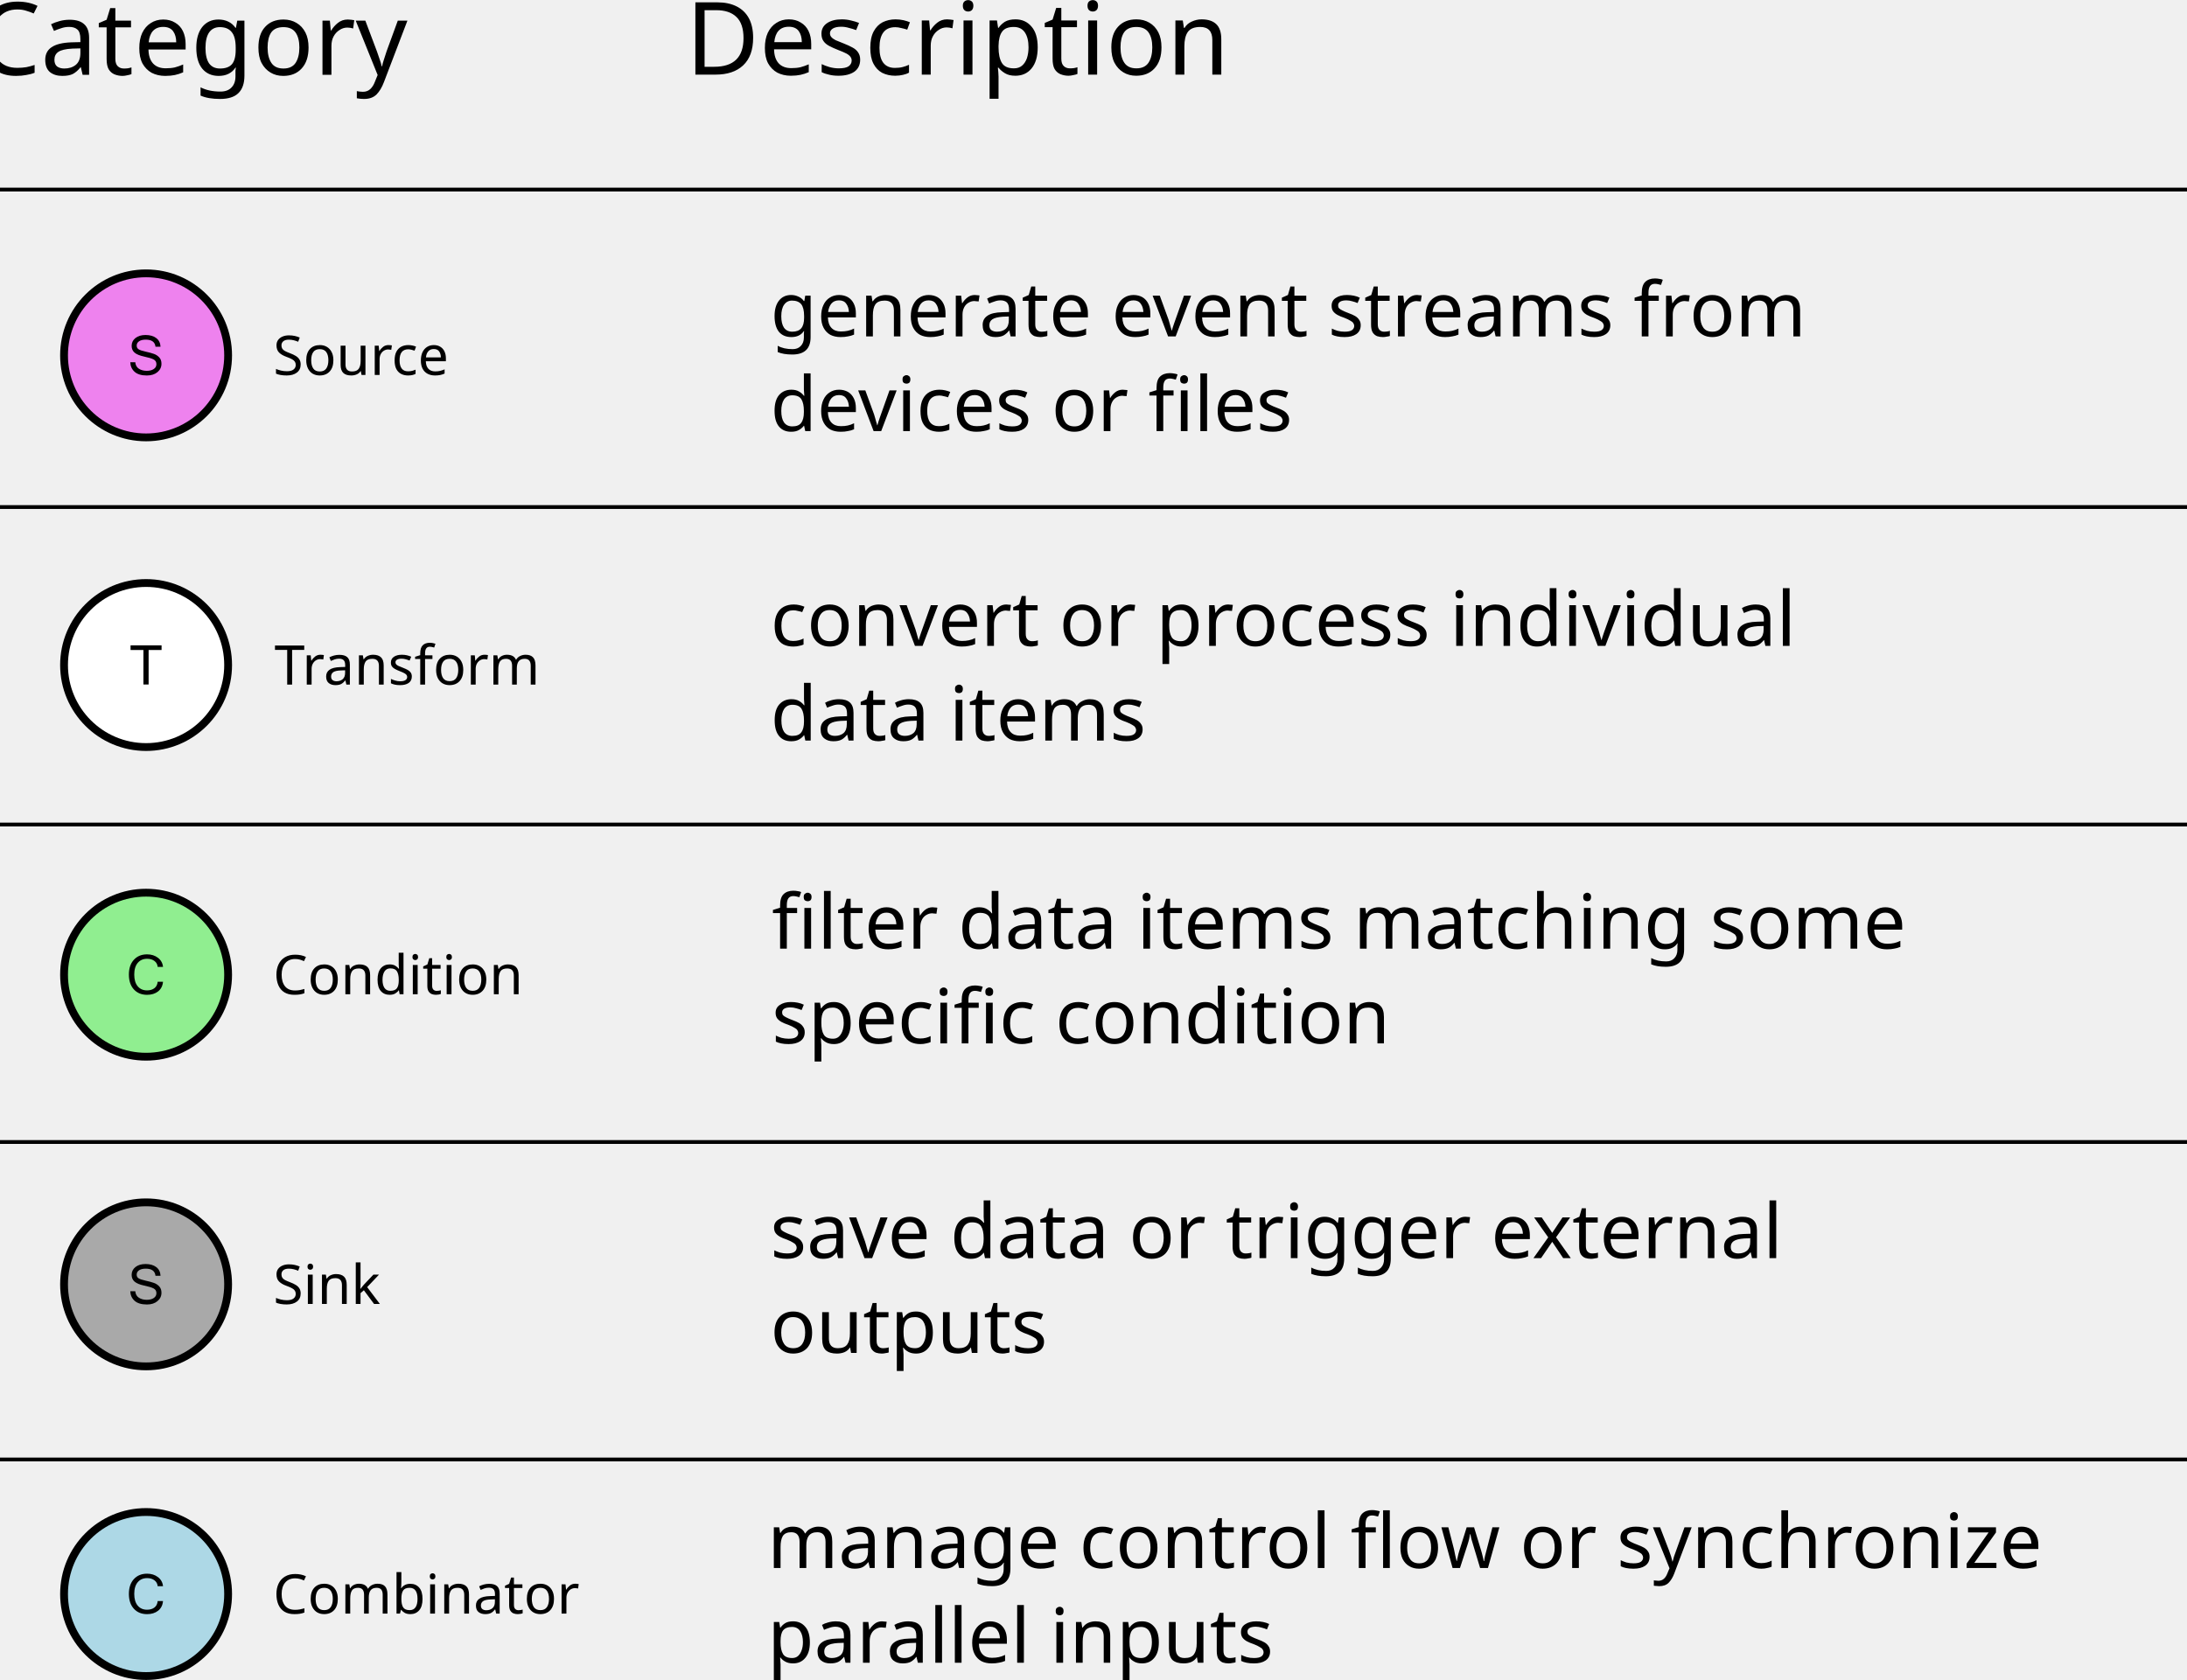
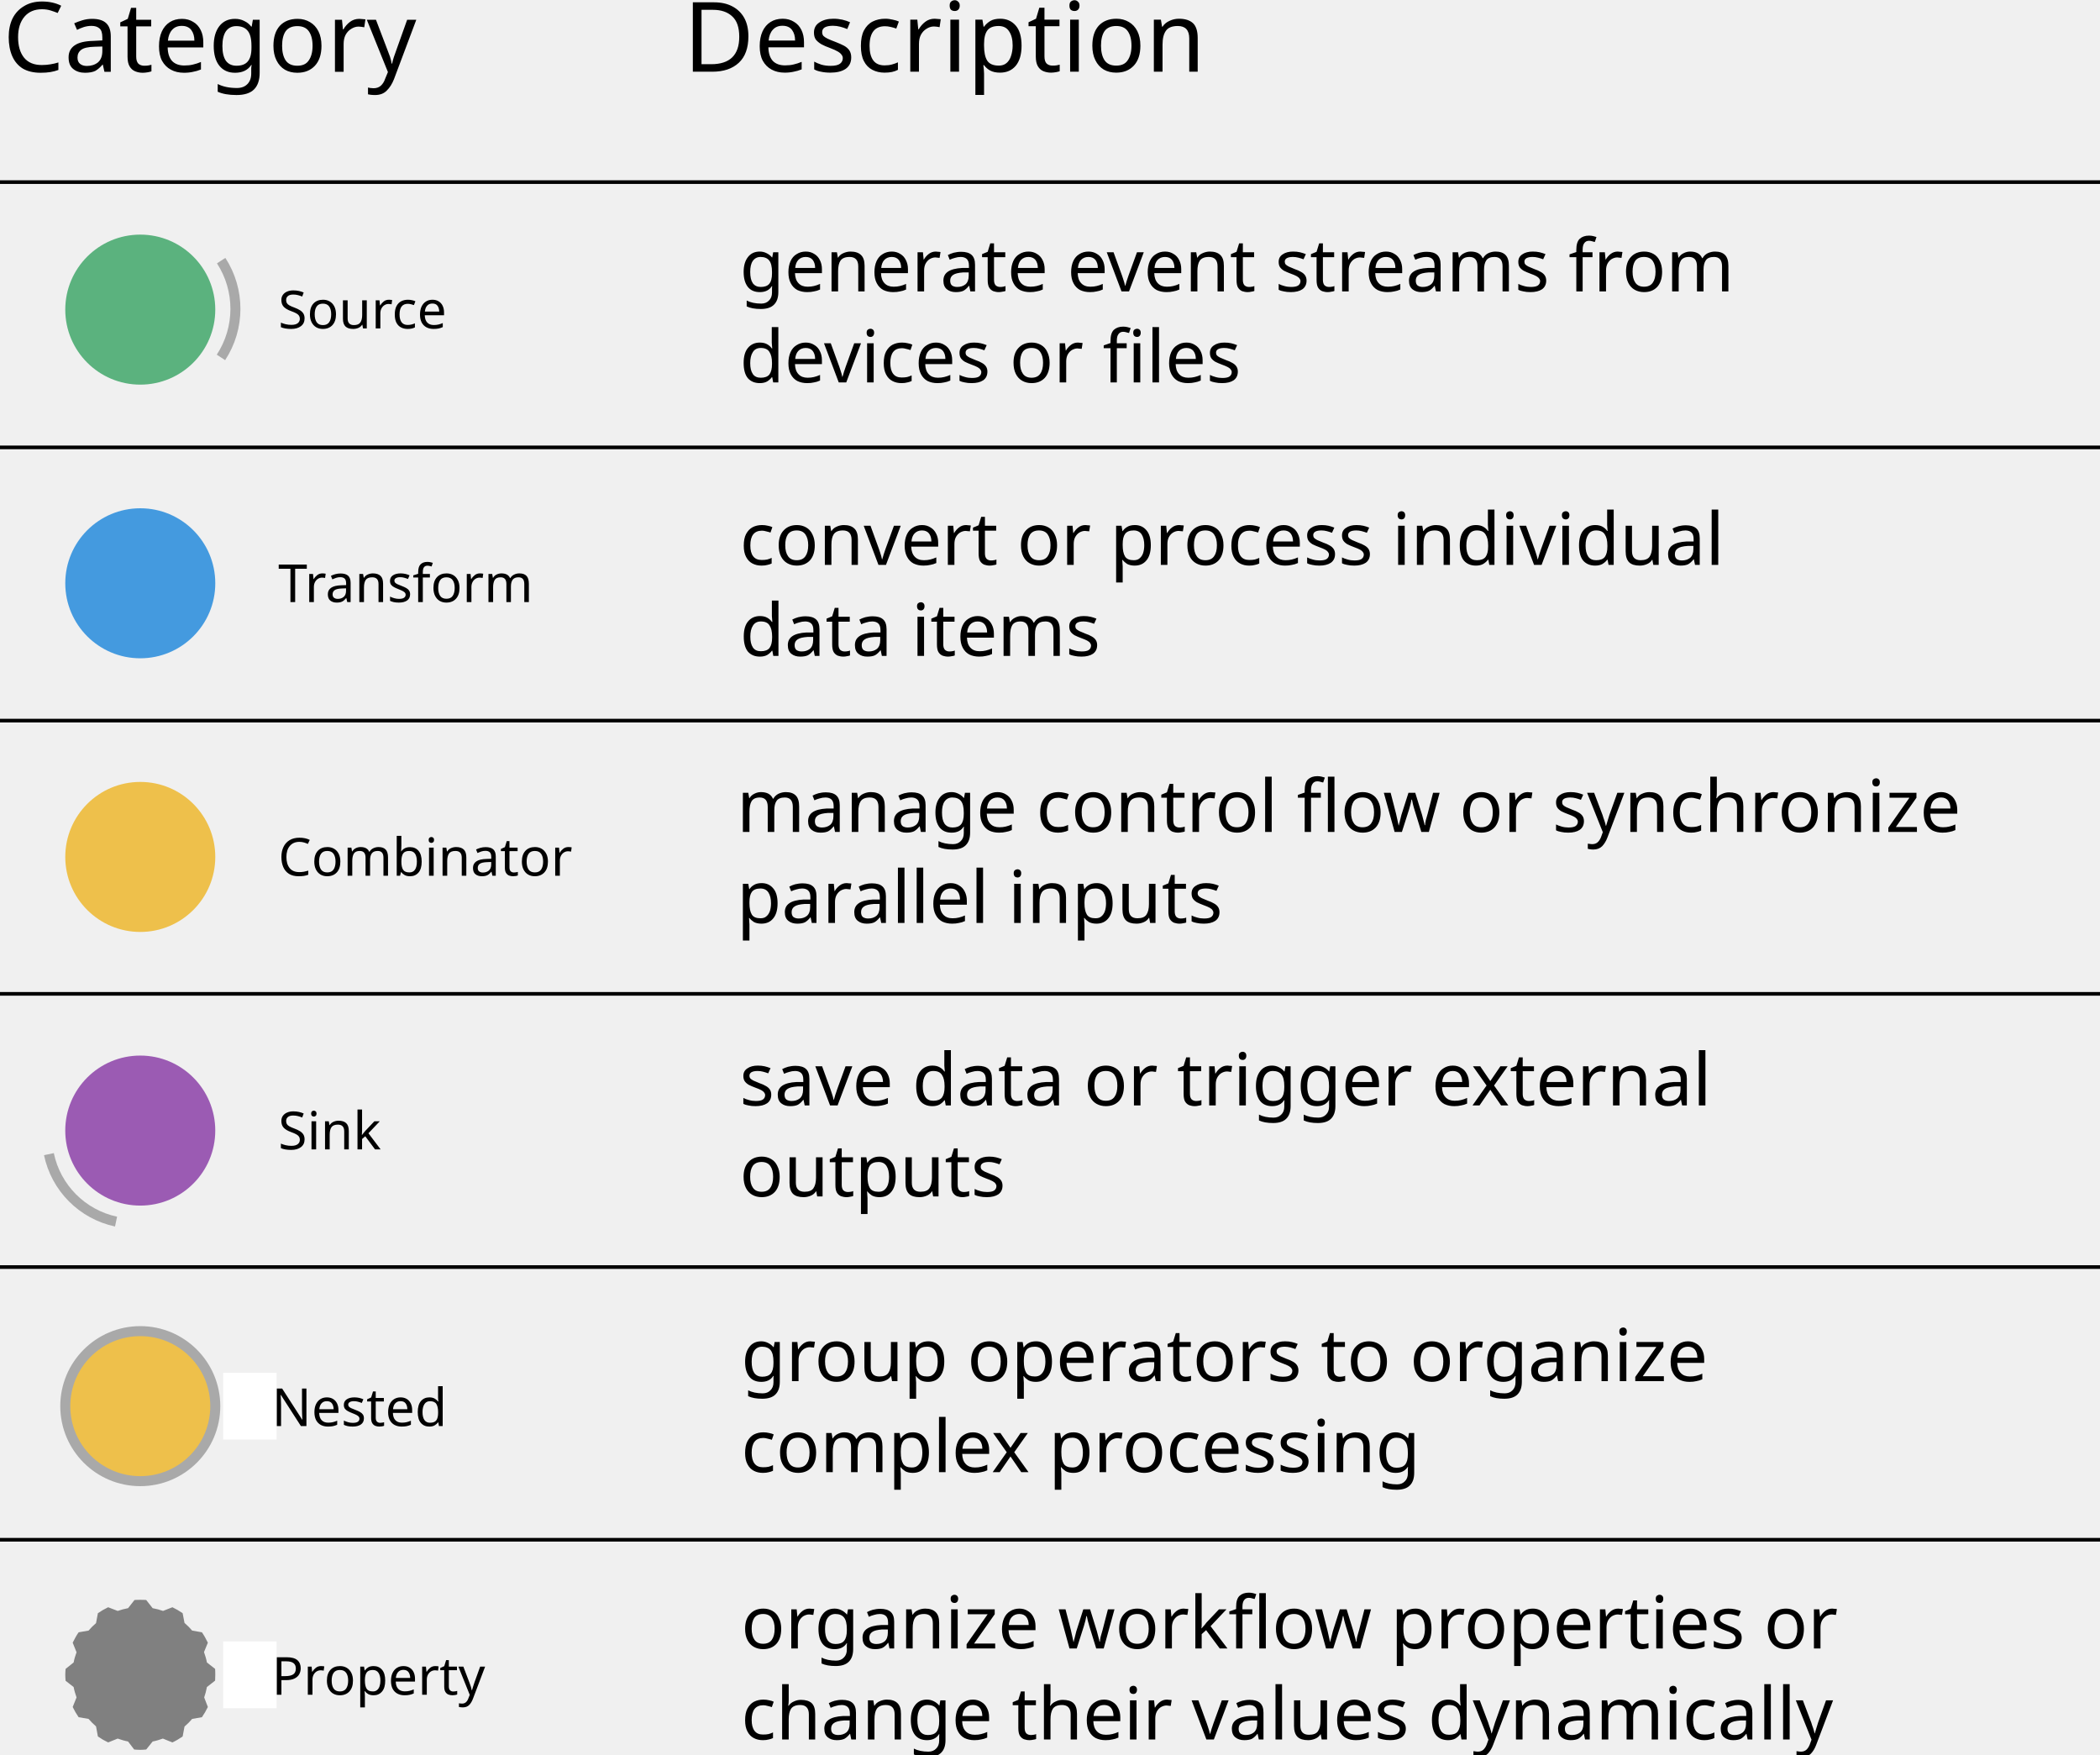
- <svg xmlns="http://www.w3.org/2000/svg" width="140mm" height="107.572mm" viewBox="0 0 140 107.572" version="1.1" id="svg6496">
+ <svg xmlns="http://www.w3.org/2000/svg" width="140mm" height="116.95mm" viewBox="0 0 140 116.95" version="1.1" id="svg6496">
  <defs id="defs6490">
    <clipPath id="48_text_clipper">
      <rect x="6" y="556" width="152.6" height="26.39" id="49" />
    </clipPath>
    <clipPath id="36_text_clipper">
      <rect id="37" height="26.39" width="49.21" y="396" x="6" />
    </clipPath>
    <clipPath id="12_text_clipper">
      <rect id="13" height="26.39" width="126.13" y="76" x="6" />
    </clipPath>
    <clipPath id="12_text_clipper-7">
      <rect id="13-4" height="26.39" width="98.63" y="76" x="326" />
    </clipPath>
    <clipPath id="24_text_clipper">
      <rect id="25" height="26.39" width="103.3" y="236" x="6" />
    </clipPath>
+     <clipPath id="12_text_clipper-7-9">
+       <rect id="13-4-8" height="26.39" width="98.63" y="76" x="326" />
+     </clipPath>
  </defs>
  <g id="layer1" transform="translate(12.8929,25.4792)">
-     <g id="g4913" transform="matrix(0.9169165,0,0,0.9169165,-1.071187,6.820572)">
-       <g id="g4571" transform="matrix(0.1818182,0,0,0.1818182,-9.239497,-17.72521)">
-         <circle r="30" style="opacity:1;fill:none;stroke:#000000;stroke-width:6;stroke-linecap:butt;stroke-linejoin:miter;stroke-miterlimit:9;shape-rendering:auto" cx="36" cy="516" id="40" />
-         <circle r="30" style="opacity:1;fill:#add8e6;stroke:none;shape-rendering:auto" cx="36" cy="516" id="41" />
-         <g id="42" style="font-size:21px;font-family:'Microsoft Sans Serif';text-anchor:middle;opacity:1;fill:#000000;stroke:none;shape-rendering:auto" aria-label="C">
-           <path id="path7063" d="m 36.39,523.73 q -3.189,0 -5.096,-2.092 -1.897,-2.102 -1.897,-5.681 0,-3.579 1.897,-5.67 1.907,-2.102 5.096,-2.102 2.451,0 4.173,1.323 1.723,1.323 1.938,3.486 h -2.051 q -0.123,-1.425 -1.241,-2.266 -1.107,-0.841 -2.799,-0.841 -2.287,0 -3.62,1.579 -1.333,1.569 -1.333,4.491 0,2.912 1.323,4.491 1.323,1.579 3.589,1.579 1.764,0 2.851,-0.861 1.087,-0.861 1.23,-2.461 h 2.051 q -0.215,2.399 -1.887,3.712 -1.671,1.312 -4.225,1.312 z" />
-         </g>
-         <text transform="translate(78.76863,-53.48389)" clip-path="url(#48_text_clipper)" style="font-size:21px;font-family:'Microsoft Sans Serif';opacity:1;fill:#000000;stroke:none;shape-rendering:auto" y="556" x="6" id="46">
-           <tspan id="50" dy="15.75pt">Combinator</tspan>
+     <text transform="matrix(0.1667121,0,0,0.1667121,4.653716,-18.3824)" clip-path="url(#36_text_clipper)" style="font-size:21px;font-family:'Microsoft Sans Serif';fill:#000000" y="396" x="6" id="34">
+       <tspan id="38" dy="15.75pt">Sink</tspan>
+     </text>
+     <text clip-path="url(#12_text_clipper)" style="font-size:21px;font-family:'Microsoft Sans Serif';fill:#000000" y="76" x="6" id="10" transform="matrix(0.1667121,0,0,0.1667121,4.653716,-19.75842)">
+       <tspan id="14" dy="15.75pt">Source</tspan>
+     </text>
+     <text clip-path="url(#24_text_clipper)" style="font-size:21px;font-family:'Microsoft Sans Serif';fill:#000000" y="236" x="6" id="22" transform="matrix(0.1667121,0,0,0.1667121,4.653716,-28.19105)">
+       <tspan id="26" dy="15.75pt">Transform</tspan>
+     </text>
+     <text xml:space="preserve" style="font-size:6.469px;line-height:1.25;font-family:sans-serif;-inkscape-font-specification:sans-serif;letter-spacing:0px;word-spacing:0px;text-anchor:middle;fill:#000000;stroke-width:0.243px" x="5.283" y="-20.69" id="text4593">
+       <tspan id="tspan4591" x="5.283" y="-20.69">Category</tspan>
+     </text>
+     <text xml:space="preserve" style="font-size:6.469px;line-height:1.25;font-family:sans-serif;-inkscape-font-specification:sans-serif;letter-spacing:0px;word-spacing:0px;text-anchor:middle;fill:#000000;stroke-width:0.243px" x="54.283" y="-20.7" id="text4605">
+       <tspan id="tspan4603" x="54.283" y="-20.7">Description</tspan>
+     </text>
+     <text xml:space="preserve" style="font-size:4.852px;line-height:1.25;font-family:sans-serif;-inkscape-font-specification:sans-serif;letter-spacing:0px;word-spacing:0px;fill:#000000;stroke-width:0.243px" x="36.419" y="-6.055" id="text4652">
+       <tspan id="tspan4650" x="36.419" y="-6.055">generate event streams from</tspan>
+       <tspan x="36.419" y="0.01" id="tspan4654">devices or files</tspan>
+     </text>
+     <text xml:space="preserve" style="font-size:4.852px;line-height:1.25;font-family:sans-serif;-inkscape-font-specification:sans-serif;letter-spacing:0px;word-spacing:0px;fill:#000000;stroke-width:0.243px" x="36.426" y="12.175" id="text4652-7">
+       <tspan x="36.426" y="12.175" id="tspan4654-2">convert or process individual</tspan>
+       <tspan x="36.426" y="18.24" id="tspan4720">data items</tspan>
+     </text>
+     <text xml:space="preserve" style="font-size:4.852px;line-height:1.25;font-family:sans-serif;-inkscape-font-specification:sans-serif;letter-spacing:0px;word-spacing:0px;fill:#000000;stroke-width:0.243px" x="36.414" y="48.206" id="text4652-7-4-0">
+       <tspan x="36.414" y="48.206" id="tspan4745-5">save data or trigger external</tspan>
+       <tspan x="36.414" y="54.271" id="tspan4782">outputs </tspan>
+     </text>
+     <flowRoot xml:space="preserve" id="flowRoot4772" style="font-size:26.667px;line-height:1.25;font-family:sans-serif;-inkscape-font-specification:sans-serif;text-align:center;letter-spacing:0px;word-spacing:0px;text-anchor:middle;fill:#000000;stroke-width:1px" transform="matrix(0.2426008,0,0,0.2426008,36.66588,39.8233)">
+       <flowRegion id="flowRegion4774">
+         <rect id="rect4776" width="194.764" height="39.915" x="-65.402" y="60.743" />
+       </flowRegion>
+       <flowPara id="flowPara4778" />
+     </flowRoot>
+     <path style="fill:none;fill-rule:evenodd;stroke:#000000;stroke-width:0.243px" d="M -12.893,-13.34 H 127.107" id="path4809" />
+     <path style="fill:none;fill-rule:evenodd;stroke:#000000;stroke-width:0.243px" d="M -12.893,4.343 H 127.107" id="path4809-7" />
+     <path style="fill:none;fill-rule:evenodd;stroke:#000000;stroke-width:0.243px" d="M -12.893,58.98 H 127.107" id="path4809-76" />
+     <g id="g824" transform="matrix(0.3333333,0,0,0.3333333,-8.541401,-9.840359)">
+       <path style="fill:none;stroke:#a9a9a9;stroke-width:2" id="path2" d="M 31.179,5.2 C 34.998,11.092 34.981,18.682 31.136,24.557" />
+       <circle style="fill:#5bb27e" id="circle4" r="15" cy="15" cx="15" />
+     </g>
+     <circle style="fill:#449adf;stroke-width:0.333" cx="-3.541" cy="13.401" r="5" id="circle2" />
+     <g id="g1041" transform="translate(45.89091,-26.39443)">
+       <path style="fill:none;stroke:#a9a9a9;stroke-width:0.667" id="path2-6" d="M -51.047,82.344 C -53.298,81.864 -55.053,80.1 -55.523,77.847" />
+       <circle style="fill:#9b5bb3;stroke-width:0.333" id="circle4-0" r="5" cy="76.277" cx="-49.433" />
+     </g>
+     <text transform="matrix(0.1667121,0,0,0.1667121,4.653716,-63.29763)" clip-path="url(#48_text_clipper)" style="font-size:21px;font-family:'Microsoft Sans Serif';fill:#000000" y="556" x="6" id="46">
+       <tspan id="50" dy="15.75pt">Combinator</tspan>
+     </text>
+     <text xml:space="preserve" style="font-size:4.852px;line-height:1.25;font-family:sans-serif;-inkscape-font-specification:sans-serif;letter-spacing:0px;word-spacing:0px;fill:#000000;stroke-width:0.243px" x="36.227" y="29.977" id="text4652-7-4-0-7">
+       <tspan x="36.227" y="29.977" id="tspan4782-1">manage control flow or synchronize</tspan>
+       <tspan x="36.227" y="36.042" id="tspan4807">parallel inputs </tspan>
+     </text>
+     <circle style="fill:#eec04b;stroke-width:0.333" cx="-3.541" cy="31.642" r="5" id="circle2-3" />
+     <path style="fill:none;fill-rule:evenodd;stroke:#000000;stroke-width:0.243px" d="M -12.893,22.555 H 127.107" id="path4809-2" />
+     <path style="fill:none;fill-rule:evenodd;stroke:#000000;stroke-width:0.243px" d="M -12.893,40.768 H 127.107" id="path4809-5" />
+     <text xml:space="preserve" style="font-size:4.852px;line-height:1.25;font-family:sans-serif;-inkscape-font-specification:sans-serif;letter-spacing:0px;word-spacing:0px;fill:#000000;stroke-width:0.243px" x="36.514" y="66.585" id="text4652-7-4">
+       <tspan x="36.514" y="66.585" id="tspan4720-6">group operators to organize</tspan>
+       <tspan x="36.514" y="72.65" id="tspan4745">complex processing</tspan>
+     </text>
+     <g id="g1077" transform="matrix(1.012107,0,0,1.012107,42.73247,-8.912384)">
+       <circle r="4.94" style="fill:#eec04b;stroke-width:0.329" cx="-45.72" cy="76.24" id="200-3" />
+       <circle r="4.94" style="fill:none;stroke:#a9a9a9;stroke-width:0.659;stroke-miterlimit:9" cx="-45.72" cy="76.24" id="201-8" />
+     </g>
+     <g id="g1095" transform="translate(0,31.39186)">
+       <g id="g1100" transform="translate(-1.5875)">
+         <text transform="matrix(0.1667121,0,0,0.1667121,-49.75922,22.01584)" id="10-2" x="326" y="76" style="font-size:21px;font-family:'Microsoft Sans Serif';fill:#000000" clip-path="url(#12_text_clipper-7)">
+           <tspan id="14-5" dy="15.75pt">CNested</tspan>
        </text>
+         <rect style="fill:#ffffff;fill-rule:evenodd;stroke-width:0.265" id="rect1090" width="3.563" height="4.453" x="3.571" y="34.632" />
      </g>
-       <g id="layer1-0" transform="translate(-183.6592,-100.1626)">
-         <g transform="matrix(0.1818182,0,0,0.1818182,174.4197,89.9028)" id="g4563">
-           <circle id="28" cy="356" cx="36" style="opacity:1;fill:none;stroke:#000000;stroke-width:6;stroke-linecap:butt;stroke-linejoin:miter;stroke-miterlimit:9;shape-rendering:auto" r="30" />
-           <circle id="29" cy="356" cx="36" style="opacity:1;fill:#a9a9a9;stroke:none;shape-rendering:auto" r="30" />
-           <g aria-label="S" style="font-size:21px;font-family:'Microsoft Sans Serif';text-anchor:middle;opacity:1;fill:#000000;stroke:none;shape-rendering:auto" id="30">
-             <path d="m 36.338,363.73 q -3.179,0 -4.758,-1.425 -1.569,-1.425 -1.651,-3.661 h 1.917 q 0.154,1.682 1.395,2.492 1.251,0.8 3.015,0.8 1.671,0 2.687,-0.687 1.025,-0.687 1.025,-1.866 0,-1.241 -1.056,-1.805 -1.056,-0.564 -3.64,-1.107 -2.574,-0.554 -3.702,-1.528 -1.118,-0.974 -1.118,-2.594 0,-1.825 1.456,-2.994 1.466,-1.169 3.886,-1.169 2.543,0 4.102,1.179 1.559,1.179 1.651,3.333 h -1.938 q -0.297,-2.728 -3.732,-2.728 -1.661,0 -2.574,0.625 -0.913,0.625 -0.913,1.661 0,0.943 0.728,1.415 0.738,0.472 2.738,0.913 2.01,0.441 3.189,0.872 1.179,0.431 2.02,1.343 0.841,0.902 0.841,2.43 0,1.938 -1.548,3.22 -1.538,1.282 -4.02,1.282 z" id="path6423" />
-           </g>
-           <text id="34" x="6" y="396" style="font-size:21px;font-family:'Microsoft Sans Serif';opacity:1;fill:#000000;stroke:none;shape-rendering:auto" clip-path="url(#36_text_clipper)" transform="translate(78.80962,-53.48389)">
-             <tspan dy="15.75pt" id="38">Sink</tspan>
-           </text>
-         </g>
+     </g>
+     <path d="M -3.541,81.161 C -3.408,81.161 -3.277,81.161 -3.146,81.172 L -2.716,81.719 C -2.476,81.763 -2.249,81.82 -2.024,81.901 L -1.399,81.656 C -1.162,81.769 -0.932,81.904 -0.717,82.052 L -0.592,82.702 C -0.41,82.857 -0.237,83.03 -0.082,83.212 L 0.569,83.326 C 0.716,83.541 0.851,83.782 0.964,84.019 L 0.707,84.644 C 0.787,84.869 0.857,85.096 0.901,85.336 L 1.448,85.766 C 1.458,85.897 1.459,86.028 1.459,86.161 1.459,86.292 1.457,86.418 1.448,86.546 L 0.901,86.975 C 0.858,87.21 0.798,87.446 0.719,87.667 L 0.964,88.304 C 0.851,88.542 0.717,88.77 0.568,88.986 L -0.082,89.099 C -0.237,89.281 -0.41,89.454 -0.592,89.609 L -0.717,90.271 C -0.932,90.419 -1.161,90.554 -1.399,90.667 L -2.036,90.41 C -2.258,90.489 -2.48,90.561 -2.716,90.604 L -3.146,91.139 C -3.277,91.15 -3.408,91.161 -3.541,91.161 -3.675,91.161 -3.817,91.15 -3.948,91.139 L -4.355,90.604 C -4.587,90.561 -4.828,90.487 -5.047,90.41 L -5.684,90.667 C -5.923,90.553 -6.15,90.42 -6.366,90.271 L -6.491,89.597 C -6.669,89.444 -6.837,89.277 -6.989,89.099 L -7.651,88.986 C -7.8,88.77 -7.933,88.542 -8.047,88.304 L -7.79,87.667 C -7.867,87.448 -7.941,87.208 -7.984,86.975 L -8.519,86.557 C -8.53,86.426 -8.541,86.295 -8.541,86.161 -8.541,86.028 -8.53,85.897 -8.519,85.766 L -7.984,85.336 C -7.941,85.1 -7.869,84.878 -7.79,84.656 L -8.047,84.019 C -7.934,83.782 -7.799,83.541 -7.651,83.326 L -6.989,83.212 C -6.837,83.033 -6.669,82.867 -6.491,82.714 L -6.366,82.051 C -6.15,81.903 -5.922,81.77 -5.684,81.656 L -5.047,81.901 C -4.826,81.822 -4.59,81.762 -4.355,81.718 L -3.926,81.172 C -3.798,81.162 -3.672,81.161 -3.541,81.161 Z" style="fill:#808080;fill-rule:evenodd;stroke-width:0.333" id="63" />
+     <g id="g1095-1" transform="translate(0,49.30253)">
+       <g id="g1100-6" transform="translate(-1.5875)">
+         <text transform="matrix(0.1667121,0,0,0.1667121,-49.75922,22.01584)" id="10-2-9" x="326" y="76" style="font-size:21px;font-family:'Microsoft Sans Serif';fill:#000000" clip-path="url(#12_text_clipper-7-9)">
+           <tspan id="14-5-3" dy="15.75pt">CProperty</tspan>
+         </text>
+         <rect style="fill:#ffffff;fill-rule:evenodd;stroke-width:0.265" id="rect1090-9" width="3.563" height="4.453" x="3.571" y="34.632" />
      </g>
-       <g id="layer1-7" transform="translate(410.8978,192.9333)">
-         <g id="g5793">
-           <g transform="matrix(1.252015,0,0,1.252015,105.7436,49.73331)" id="g5173">
-             <circle r="4.357" style="opacity:1;fill:none;stroke:#000000;stroke-width:0.871;stroke-linecap:butt;stroke-linejoin:miter;stroke-miterlimit:9;shape-rendering:auto" cx="-414.8" cy="-202.135" id="4" />
-             <circle r="4.357" style="opacity:1;fill:#ee82ee;stroke:none;stroke-width:0.145;shape-rendering:auto" cx="-414.8" cy="-202.135" id="5" />
-             <g aria-label="S" style="font-size:3.05px;font-family:'Microsoft Sans Serif';text-anchor:middle;opacity:1;fill:#000000;stroke:none;stroke-width:0.145;shape-rendering:auto" id="6">
-               <path d="m -414.75,-201.012 q -0.462,0 -0.691,-0.207 -0.228,-0.207 -0.24,-0.532 h 0.278 q 0.022,0.244 0.203,0.362 0.182,0.116 0.438,0.116 0.243,0 0.39,-0.1 0.149,-0.1 0.149,-0.271 0,-0.18 -0.153,-0.262 -0.153,-0.082 -0.529,-0.161 -0.374,-0.08 -0.538,-0.222 -0.162,-0.141 -0.162,-0.377 0,-0.265 0.211,-0.435 0.213,-0.17 0.564,-0.17 0.369,0 0.596,0.171 0.226,0.171 0.24,0.484 h -0.281 q -0.043,-0.396 -0.542,-0.396 -0.241,0 -0.374,0.091 -0.133,0.091 -0.133,0.241 0,0.137 0.106,0.205 0.107,0.069 0.398,0.133 0.292,0.064 0.463,0.127 0.171,0.062 0.293,0.195 0.122,0.131 0.122,0.353 0,0.281 -0.225,0.468 -0.223,0.186 -0.584,0.186 z" style="stroke-width:0.145" id="path5795" />
-             </g>
-           </g>
-           <text transform="matrix(0.1818182,0,0,0.1818182,-405.8084,-219.6122)" id="10" x="6" y="76" style="font-size:21px;font-family:'Microsoft Sans Serif';opacity:1;fill:#000000;stroke:none;shape-rendering:auto" clip-path="url(#12_text_clipper)">
-             <tspan dy="15.75pt" id="14">Source</tspan>
-           </text>
-         </g>
-       </g>
-       <g id="g4586" transform="matrix(0.1818182,0,0,0.1818182,-11.33437,24.87312)">
-         <g id="g4555">
-           <circle r="30" style="opacity:1;fill:none;stroke:#000000;stroke-width:6;stroke-linecap:butt;stroke-linejoin:miter;stroke-miterlimit:9;shape-rendering:auto" cx="47.522" cy="43.829" id="4-9" />
-           <circle r="30" style="opacity:1;fill:#90ee90;stroke:none;shape-rendering:auto" cx="47.522" cy="43.829" id="5-7" />
-           <g aria-label="C" style="font-size:21px;font-family:'Microsoft Sans Serif';text-anchor:middle;opacity:1;fill:#000000;stroke:none;shape-rendering:auto" id="6-1">
-             <path d="m 47.911,51.558 q -3.189,0 -5.096,-2.092 -1.897,-2.102 -1.897,-5.681 0,-3.579 1.897,-5.67 1.907,-2.102 5.096,-2.102 2.451,0 4.173,1.323 1.723,1.323 1.938,3.486 h -2.051 q -0.123,-1.425 -1.241,-2.266 -1.107,-0.841 -2.799,-0.841 -2.287,0 -3.62,1.579 -1.333,1.569 -1.333,4.491 0,2.912 1.323,4.491 1.323,1.579 3.589,1.579 1.764,0 2.851,-0.861 1.087,-0.861 1.23,-2.461 h 2.051 q -0.215,2.399 -1.887,3.712 -1.671,1.312 -4.225,1.312 z" id="path4610" />
-           </g>
-         </g>
-         <text transform="translate(-229.7096,-45.65536)" id="10-2" x="326" y="76" style="font-size:21px;font-family:'Microsoft Sans Serif';opacity:1;fill:#000000;stroke:none;shape-rendering:auto" clip-path="url(#12_text_clipper-7)">
-           <tspan dy="15.75pt" id="14-5">Condition</tspan>
-         </text>
-       </g>
-       <g id="layer1-9" transform="translate(-358.6677,-85.96126)">
-         <g id="g5784">
-           <g transform="matrix(0.6871868,0,0,0.6871868,109.4764,32.27534)" id="g5775">
-             <circle r="7.938" style="opacity:1;fill:none;stroke:#000000;stroke-width:1.587;stroke-linecap:butt;stroke-linejoin:miter;stroke-miterlimit:9;shape-rendering:auto" cx="358.705" cy="94.446" id="16" />
-             <circle r="7.938" style="opacity:1;fill:#ffffff;stroke:none;stroke-width:0.265;shape-rendering:auto" cx="358.705" cy="94.446" id="17" />
-             <g aria-label="T" style="font-size:5.556px;font-family:'Microsoft Sans Serif';text-anchor:middle;opacity:1;fill:#000000;stroke:none;stroke-width:0.265;shape-rendering:auto" id="18">
-               <path d="m 360.278,92.919 h -1.316 v 3.505 h -0.529 v -3.505 h -1.305 v -0.472 h 3.15 z" style="stroke-width:0.265" id="path6470" />
-             </g>
-           </g>
-           <text transform="matrix(0.1818182,0,0,0.1818182,363.8449,51.81699)" id="22" x="6" y="236" style="font-size:21px;font-family:'Microsoft Sans Serif';opacity:1;fill:#000000;stroke:none;shape-rendering:auto" clip-path="url(#24_text_clipper)">
-             <tspan dy="15.75pt" id="26">Transform</tspan>
-           </text>
-         </g>
-       </g>
-       <text id="text4593" y="-30.004" x="6.929" style="font-style:normal;font-variant:normal;font-weight:normal;font-stretch:normal;font-size:7.056px;line-height:1.25;font-family:sans-serif;-inkscape-font-specification:sans-serif;text-align:center;letter-spacing:0px;word-spacing:0px;text-anchor:middle;fill:#000000;fill-opacity:1;stroke:none;stroke-width:0.265px;stroke-linecap:butt;stroke-linejoin:miter;stroke-opacity:1" xml:space="preserve">
-         <tspan style="stroke-width:0.265px" y="-30.004" x="6.929" id="tspan4591">Category</tspan>
-       </text>
-       <text id="text4605" y="-30.014" x="60.369" style="font-style:normal;font-variant:normal;font-weight:normal;font-stretch:normal;font-size:7.056px;line-height:1.25;font-family:sans-serif;-inkscape-font-specification:sans-serif;text-align:center;letter-spacing:0px;word-spacing:0px;text-anchor:middle;fill:#000000;fill-opacity:1;stroke:none;stroke-width:0.265px;stroke-linecap:butt;stroke-linejoin:miter;stroke-opacity:1" xml:space="preserve">
-         <tspan style="stroke-width:0.265px" y="-30.014" x="60.369" id="tspan4603">Description</tspan>
-       </text>
-       <text id="text4652" y="-11.733" x="40.887" style="font-style:normal;font-variant:normal;font-weight:normal;font-stretch:normal;font-size:5.292px;line-height:1.25;font-family:sans-serif;-inkscape-font-specification:sans-serif;text-align:start;letter-spacing:0px;word-spacing:0px;text-anchor:start;fill:#000000;fill-opacity:1;stroke:none;stroke-width:0.265px;stroke-linecap:butt;stroke-linejoin:miter;stroke-opacity:1" xml:space="preserve">
-         <tspan style="font-size:5.292px;text-align:start;text-anchor:start;stroke-width:0.265px" y="-11.733" x="40.887" id="tspan4650">generate event streams from</tspan>
-         <tspan id="tspan4654" style="font-size:5.292px;text-align:start;text-anchor:start;stroke-width:0.265px" y="-5.119" x="40.887">devices or files</tspan>
-       </text>
-       <text id="text4652-7" y="9.879" x="40.895" style="font-style:normal;font-variant:normal;font-weight:normal;font-stretch:normal;font-size:5.292px;line-height:1.25;font-family:sans-serif;-inkscape-font-specification:sans-serif;text-align:start;letter-spacing:0px;word-spacing:0px;text-anchor:start;fill:#000000;fill-opacity:1;stroke:none;stroke-width:0.265px;stroke-linecap:butt;stroke-linejoin:miter;stroke-opacity:1" xml:space="preserve">
-         <tspan id="tspan4654-2" style="font-size:5.292px;text-align:start;text-anchor:start;stroke-width:0.265px" y="9.879" x="40.895">convert or process individual</tspan>
-         <tspan id="tspan4720" style="font-size:5.292px;text-align:start;text-anchor:start;stroke-width:0.265px" y="16.494" x="40.895">data items</tspan>
-       </text>
-       <text id="text4652-7-4" y="31.026" x="40.991" style="font-style:normal;font-variant:normal;font-weight:normal;font-stretch:normal;font-size:5.292px;line-height:1.25;font-family:sans-serif;-inkscape-font-specification:sans-serif;text-align:start;letter-spacing:0px;word-spacing:0px;text-anchor:start;fill:#000000;fill-opacity:1;stroke:none;stroke-width:0.265px;stroke-linecap:butt;stroke-linejoin:miter;stroke-opacity:1" xml:space="preserve">
-         <tspan id="tspan4720-6" style="font-size:5.292px;text-align:start;text-anchor:start;stroke-width:0.265px" y="31.026" x="40.991">filter data items matching some</tspan>
-         <tspan id="tspan4745" style="font-size:5.292px;text-align:start;text-anchor:start;stroke-width:0.265px" y="37.64" x="40.991">specific condition</tspan>
-       </text>
-       <text id="text4652-7-4-0" y="52.638" x="40.882" style="font-style:normal;font-variant:normal;font-weight:normal;font-stretch:normal;font-size:5.292px;line-height:1.25;font-family:sans-serif;-inkscape-font-specification:sans-serif;text-align:start;letter-spacing:0px;word-spacing:0px;text-anchor:start;fill:#000000;fill-opacity:1;stroke:none;stroke-width:0.265px;stroke-linecap:butt;stroke-linejoin:miter;stroke-opacity:1" xml:space="preserve">
-         <tspan id="tspan4745-5" style="font-size:5.292px;text-align:start;text-anchor:start;stroke-width:0.265px" y="52.638" x="40.882">save data or trigger external</tspan>
-         <tspan id="tspan4782" style="font-size:5.292px;text-align:start;text-anchor:start;stroke-width:0.265px" y="59.253" x="40.882">outputs </tspan>
-       </text>
-       <flowRoot transform="matrix(0.2645833,0,0,0.2645833,41.15649,35.99317)" style="font-style:normal;font-variant:normal;font-weight:normal;font-stretch:normal;font-size:26.667px;line-height:1.25;font-family:sans-serif;-inkscape-font-specification:sans-serif;text-align:center;letter-spacing:0px;word-spacing:0px;text-anchor:middle;fill:#000000;fill-opacity:1;stroke:none;stroke-width:1px;stroke-linecap:butt;stroke-linejoin:miter;stroke-opacity:1" id="flowRoot4772" xml:space="preserve">
-         <flowRegion id="flowRegion4774">
-           <rect y="60.743" x="-65.402" height="39.915" width="194.764" id="rect4776" />
-         </flowRegion>
-         <flowPara id="flowPara4778" />
-       </flowRoot>
-       <text id="text4652-7-4-0-7" y="74.277" x="40.678" style="font-style:normal;font-variant:normal;font-weight:normal;font-stretch:normal;font-size:5.292px;line-height:1.25;font-family:sans-serif;-inkscape-font-specification:sans-serif;text-align:start;letter-spacing:0px;word-spacing:0px;text-anchor:start;fill:#000000;fill-opacity:1;stroke:none;stroke-width:0.265px;stroke-linecap:butt;stroke-linejoin:miter;stroke-opacity:1" xml:space="preserve">
-         <tspan id="tspan4782-1" style="font-size:5.292px;text-align:start;text-anchor:start;stroke-width:0.265px" y="74.277" x="40.678">manage control flow or synchronize</tspan>
-         <tspan id="tspan4807" style="font-size:5.292px;text-align:start;text-anchor:start;stroke-width:0.265px" y="80.891" x="40.678">parallel inputs </tspan>
-       </text>
-       <path id="path4809" d="M -12.893,-21.988 H 139.793" style="fill:none;fill-rule:evenodd;stroke:#000000;stroke-width:0.265px;stroke-linecap:butt;stroke-linejoin:miter;stroke-opacity:1" />
-       <path id="path4809-7" d="M -12.893,0.183 H 139.793" style="fill:none;fill-rule:evenodd;stroke:#000000;stroke-width:0.265px;stroke-linecap:butt;stroke-linejoin:miter;stroke-opacity:1" />
-       <path id="path4809-2" d="M -12.893,22.355 H 139.793" style="fill:none;fill-rule:evenodd;stroke:#000000;stroke-width:0.265px;stroke-linecap:butt;stroke-linejoin:miter;stroke-opacity:1" />
-       <path id="path4809-5" d="M -12.893,44.526 H 139.793" style="fill:none;fill-rule:evenodd;stroke:#000000;stroke-width:0.265px;stroke-linecap:butt;stroke-linejoin:miter;stroke-opacity:1" />
-       <path id="path4809-76" d="M -12.893,66.697 H 139.793" style="fill:none;fill-rule:evenodd;stroke:#000000;stroke-width:0.265px;stroke-linecap:butt;stroke-linejoin:miter;stroke-opacity:1" />
    </g>
+     <path style="fill:none;fill-rule:evenodd;stroke:#000000;stroke-width:0.243px" d="M -12.893,77.157 H 127.107" id="path4809-76-9" />
+     <text xml:space="preserve" style="font-size:4.852px;line-height:1.25;font-family:sans-serif;-inkscape-font-specification:sans-serif;letter-spacing:0px;word-spacing:0px;fill:#000000;stroke-width:0.243px" x="36.514" y="84.403" id="text4652-7-4-6">
+       <tspan x="36.514" y="84.403" id="tspan4720-6-9">organize workflow properties or</tspan>
+       <tspan x="36.514" y="90.468" id="tspan4745-1">change their values dynamically</tspan>
+     </text>
  </g>
</svg>
